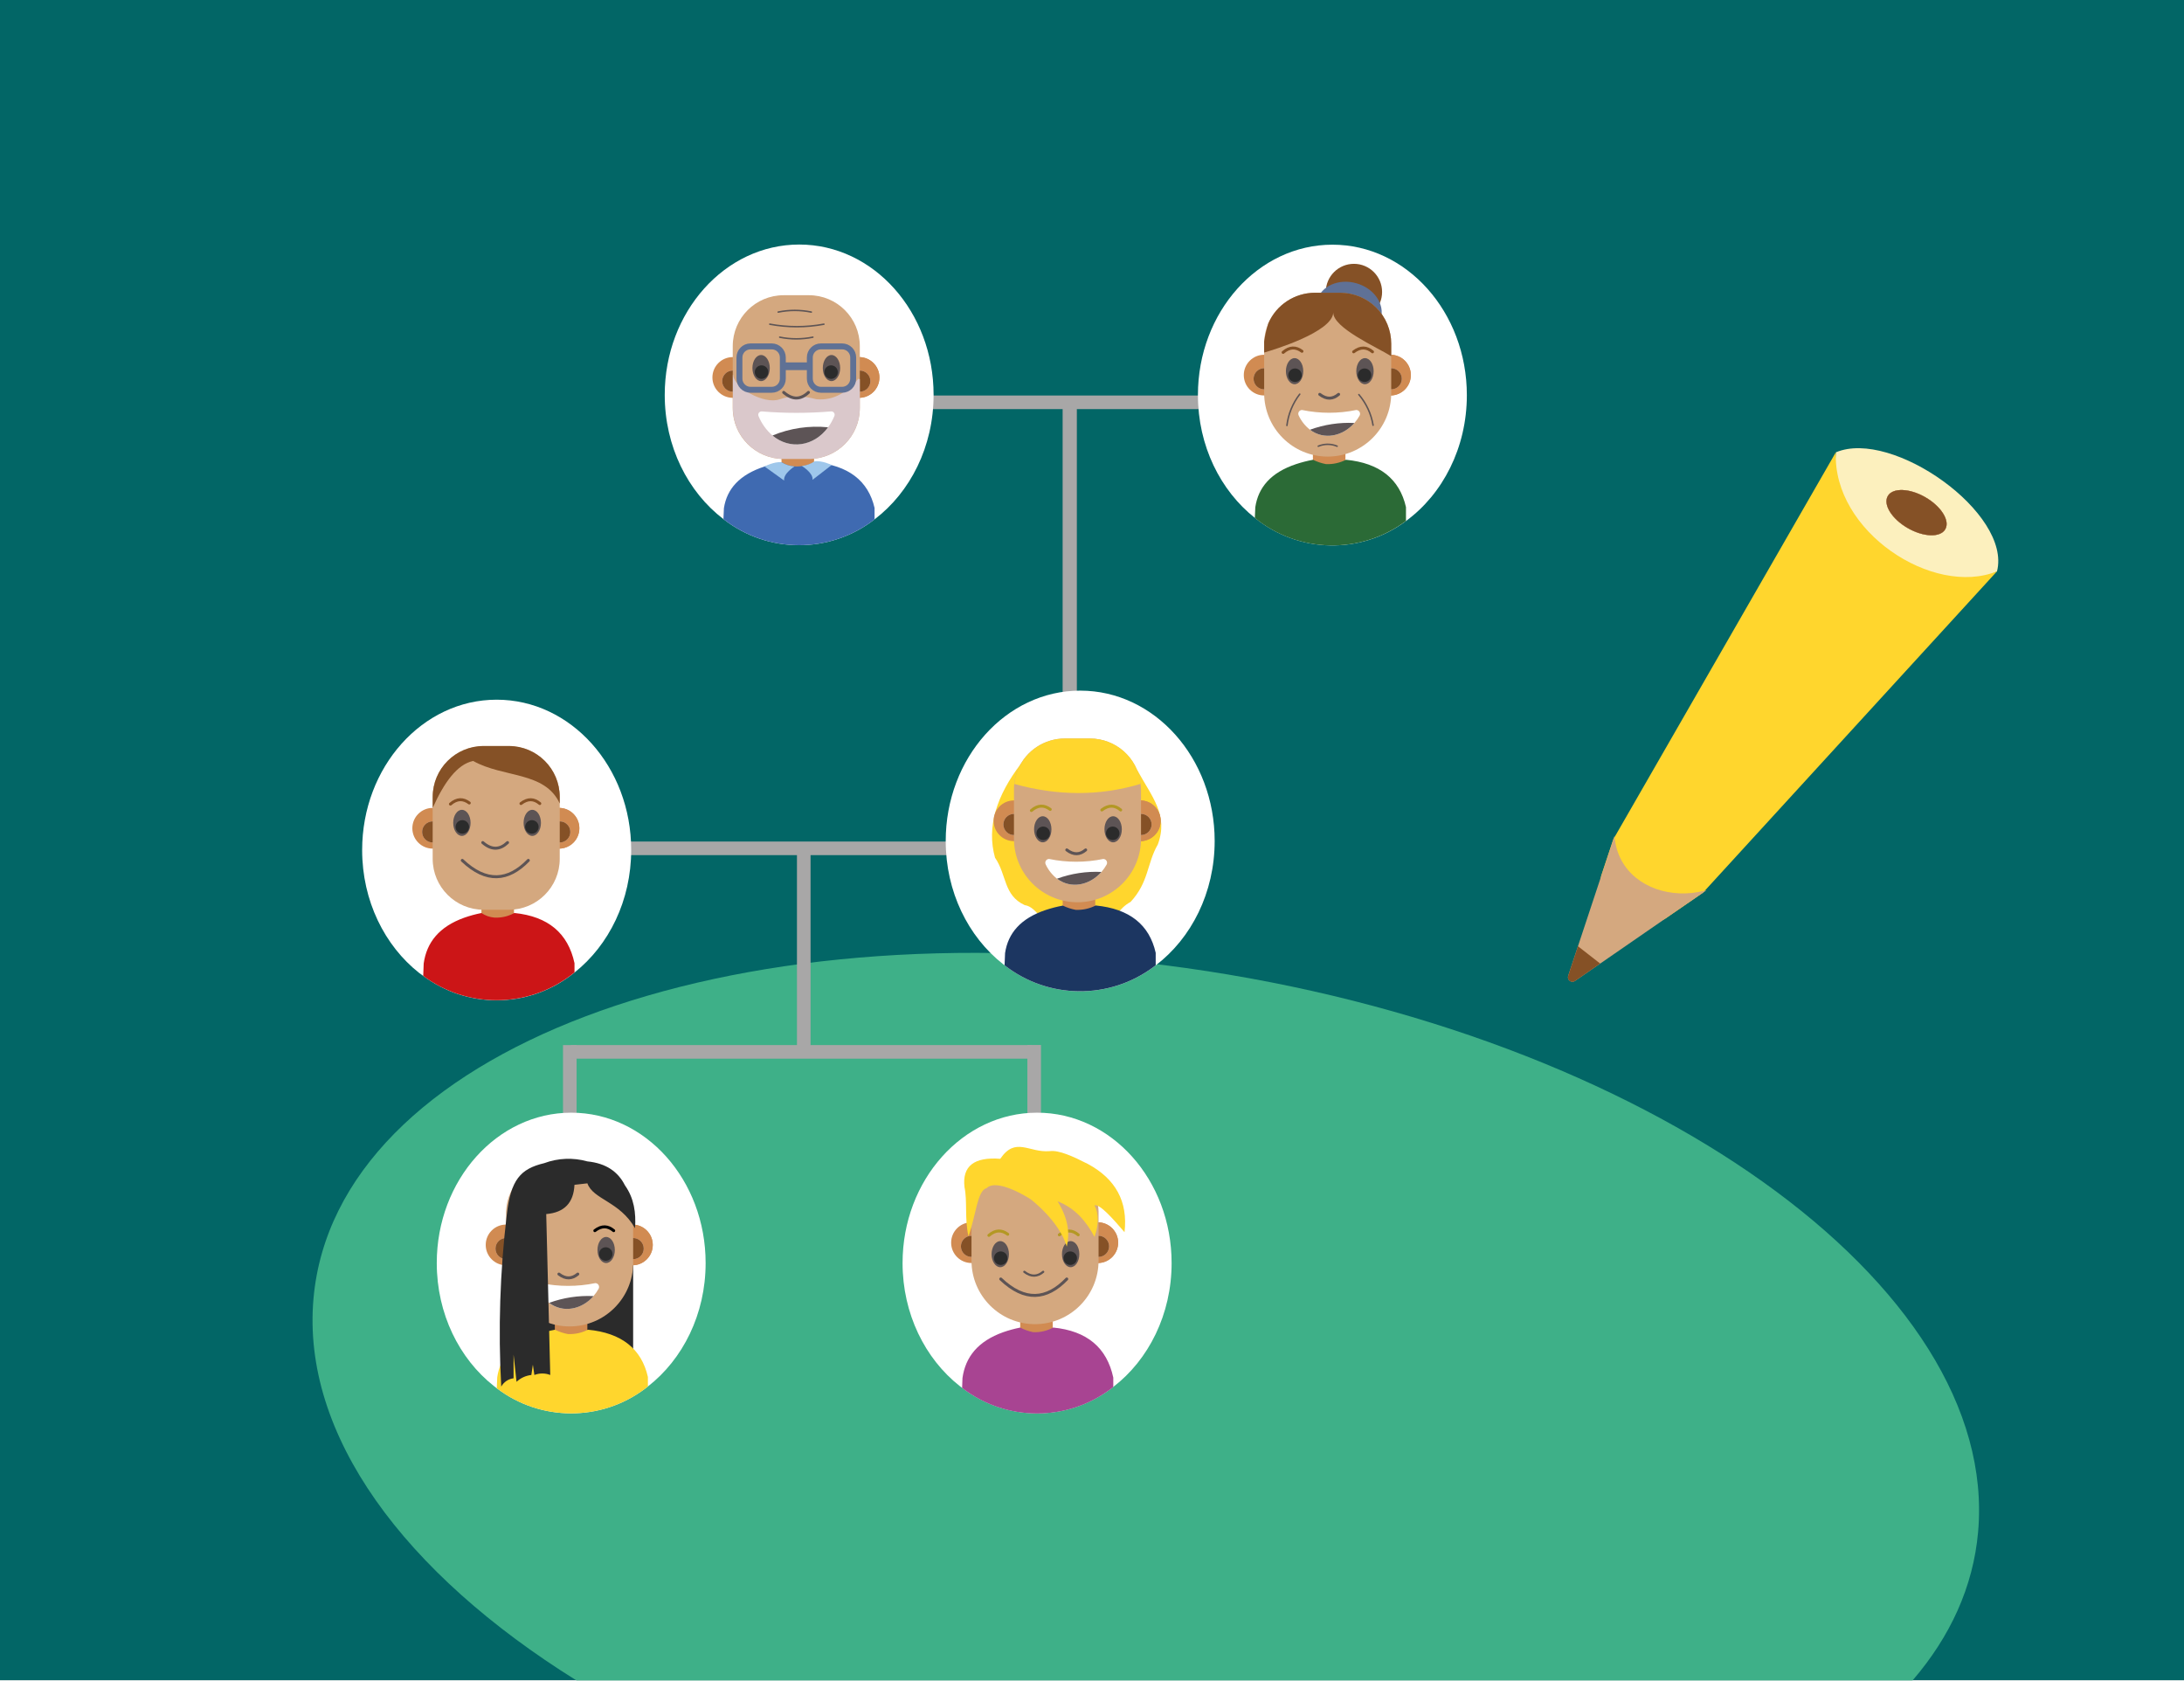
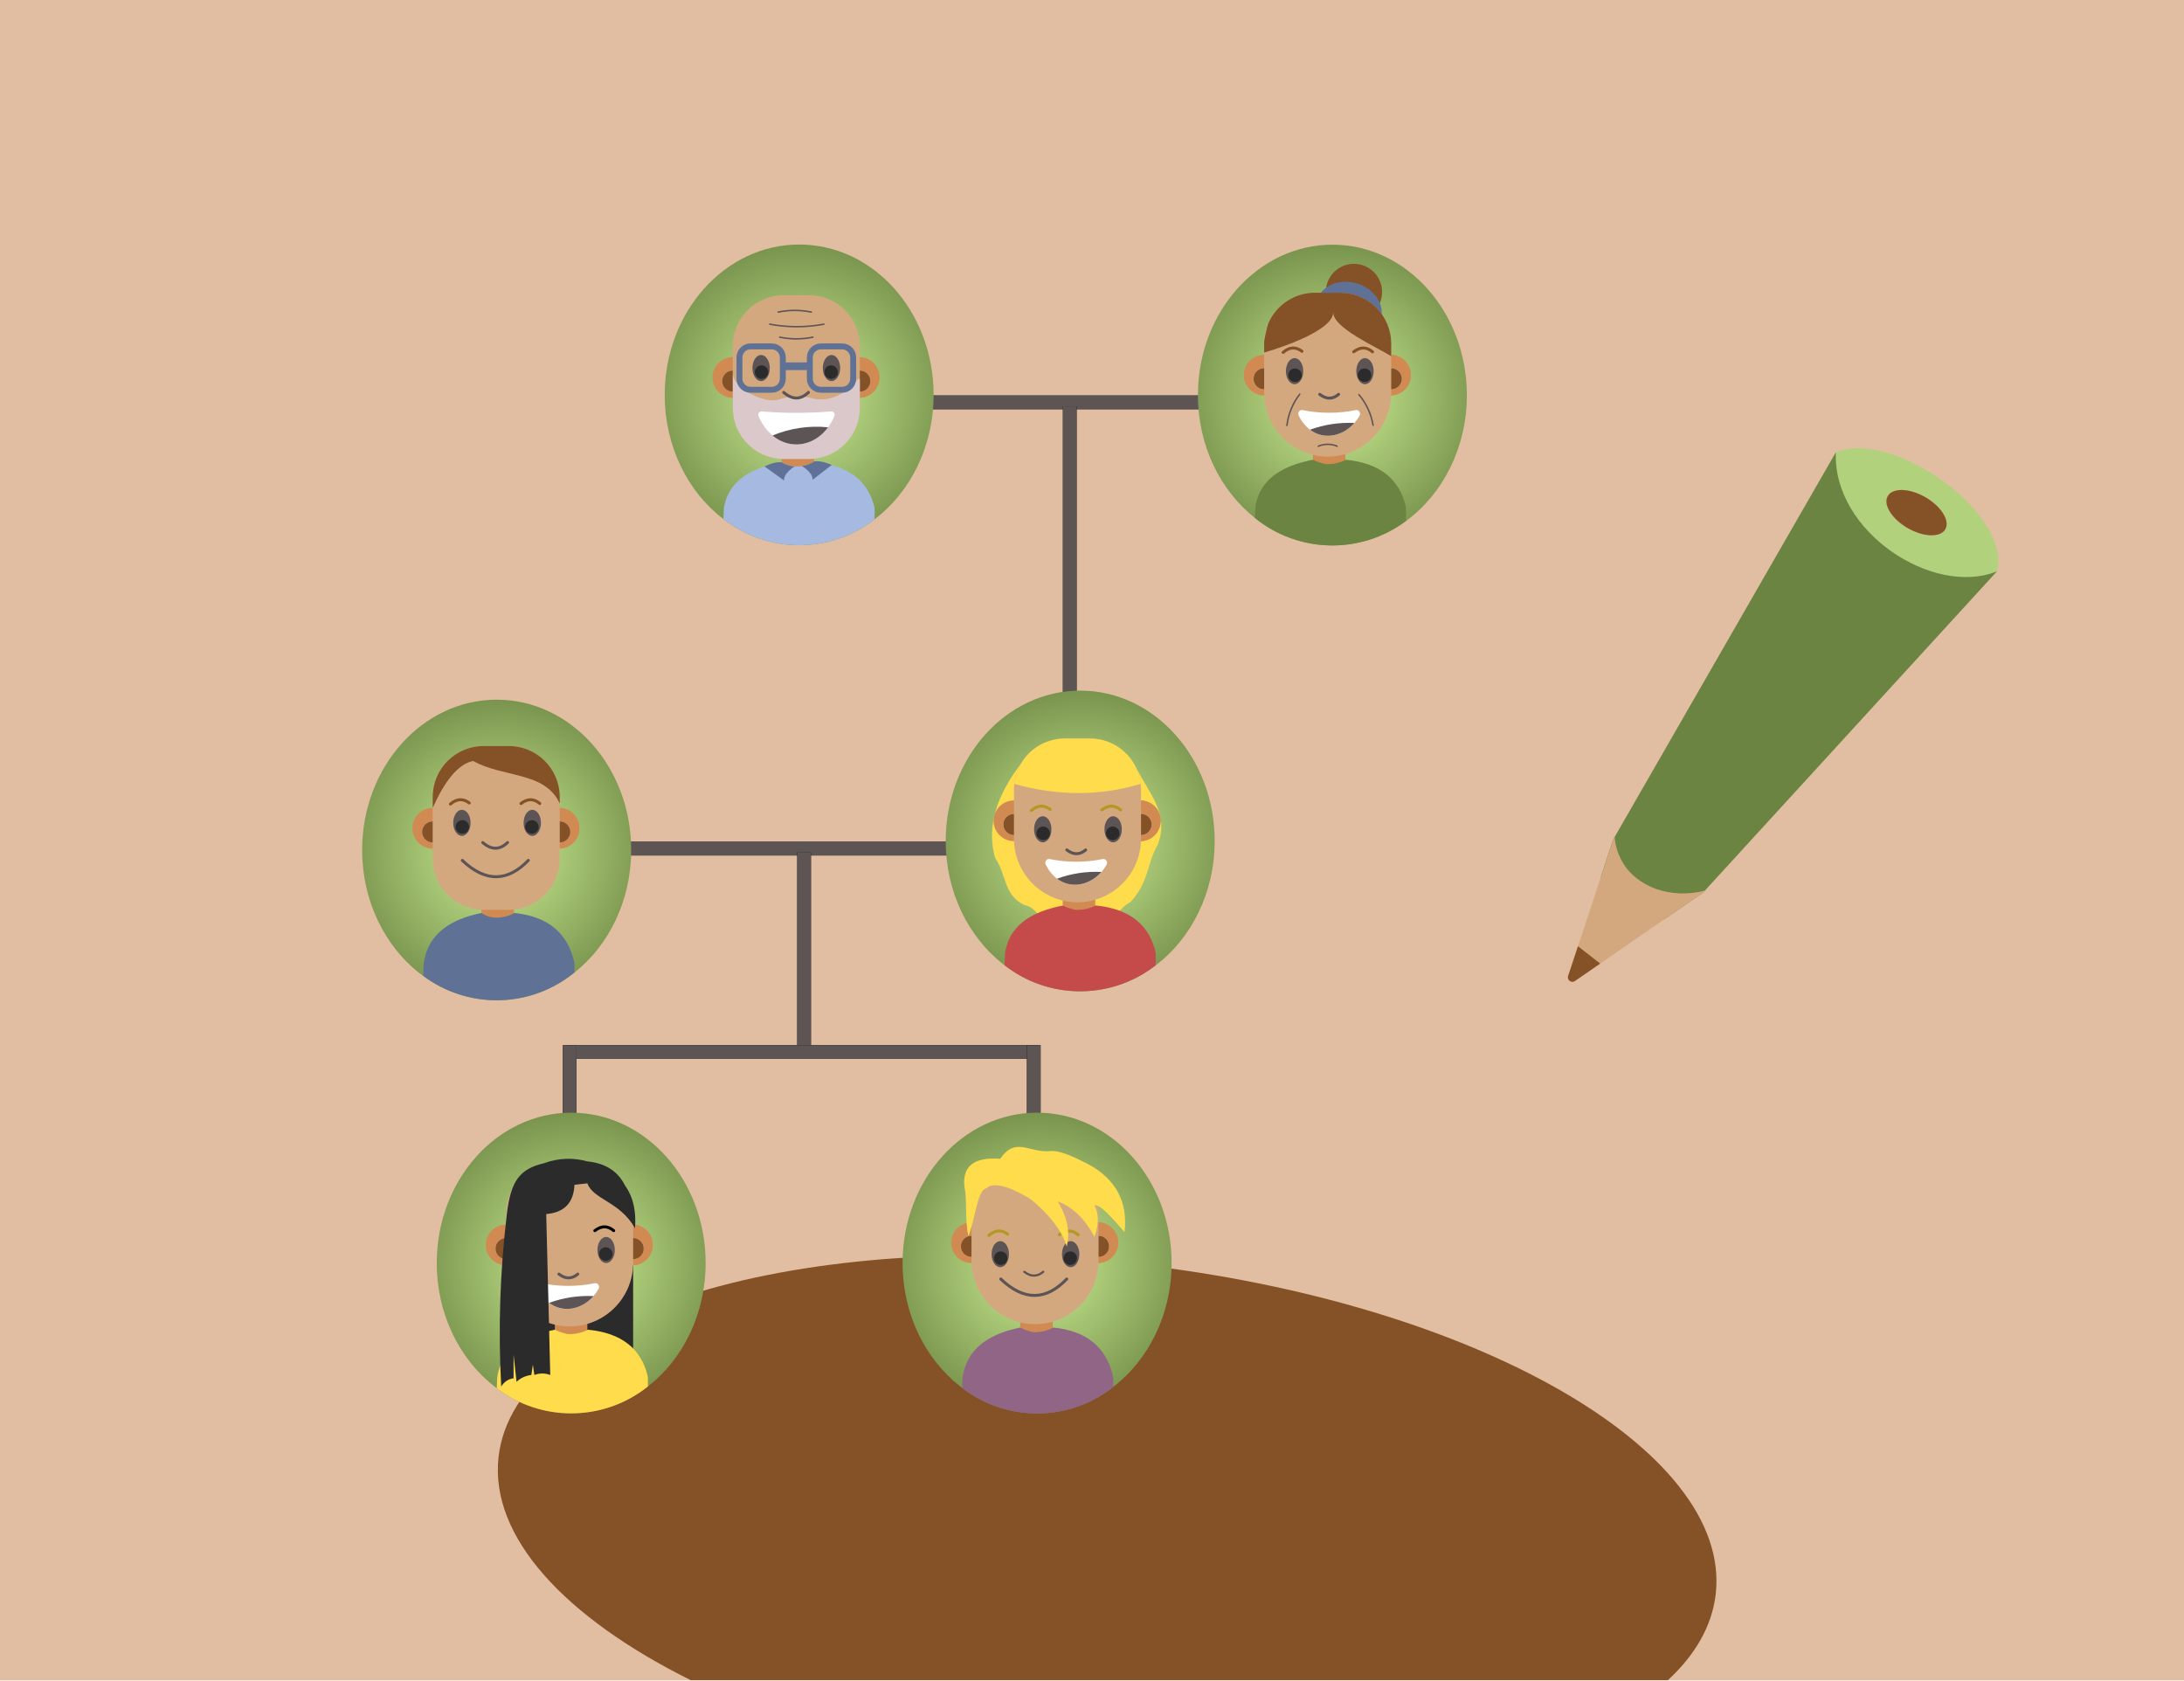
- <svg xmlns="http://www.w3.org/2000/svg" id="fda883bc-c050-4bc1-b500-dab132ead8b1" data-name="FamilyTree" viewBox="0 0 737.01 566.93">
-   <g id="b47a5b7b-1d94-4598-b896-1ae13f50b72b" data-name="Layer 12">
-     <rect width="737.01" height="566.93" fill="#026666" />
-     <path d="M667.52,517c-1.65,18.43-9.38,35.23-22.1,50H194.51c-58.1-36.19-92.84-82.84-88.71-128.93,7.48-83.35,139.29-133.24,294.4-111.44S675,433.62,667.52,517Z" fill="#3eb088" />
+ <svg xmlns="http://www.w3.org/2000/svg" xmlns:xlink="http://www.w3.org/1999/xlink" id="badfea47-68b4-417b-a4e0-c97c105ce187" data-name="FamilyTree" viewBox="0 0 737.01 566.93">
+   <defs>
+     <radialGradient id="b4548bc4-32fe-428d-8d39-9e0b92c64423" cx="270.11" cy="133.69" r="60.25" gradientUnits="userSpaceOnUse">
+       <stop offset="0.28" stop-color="#b1d17d" />
+       <stop offset="1" stop-color="#6b8441" />
+     </radialGradient>
+     <radialGradient id="abeeb8be-d0e6-411e-ad78-456b247bf295" cx="450.02" cy="133.79" r="60.26" xlink:href="#b4548bc4-32fe-428d-8d39-9e0b92c64423" />
+     <radialGradient id="b501e94b-9a2d-4c02-8a13-83ab285b7b64" cx="364.96" cy="284.21" r="60.26" xlink:href="#b4548bc4-32fe-428d-8d39-9e0b92c64423" />
+     <radialGradient id="e3ecaebe-3403-4fe6-a34c-543ef65489fc" cx="168.04" cy="287.22" r="60.26" xlink:href="#b4548bc4-32fe-428d-8d39-9e0b92c64423" />
+     <radialGradient id="a507fdda-56c7-4429-beaa-abf152cd292e" cx="193.17" cy="426.62" r="60.26" xlink:href="#b4548bc4-32fe-428d-8d39-9e0b92c64423" />
+     <radialGradient id="f5c2ada9-a33e-46fc-8376-a13c535dfeed" cx="350.42" cy="426.62" r="60.26" xlink:href="#b4548bc4-32fe-428d-8d39-9e0b92c64423" />
+   </defs>
+   <g id="b9973af3-1556-4341-9f96-1354c5d66835" data-name="Layer 12">
+     <rect width="737.01" height="566.93" fill="#d18b52" opacity="0.5" />
+     <path d="M579,537.76c-1.21,10.76-6.86,20.57-16.16,29.17H233.1c-42.48-21.13-67.88-48.37-64.86-75.28,5.47-48.67,101.84-77.8,215.25-65.07S584.41,489.09,579,537.76Z" fill="#855126" />
  </g>
-   <g id="be9b2ec0-dec4-4896-b5dd-b7014a77ef13" data-name="Layer 11">
-     <rect x="358.69" y="137.1" width="4.62" height="147.92" fill="#fff" />
+   <g id="b485e255-3128-44b4-811c-2776ad32e25c" data-name="Layer 11">
+     <rect x="295.13" y="133.45" width="147.92" height="4.62" />
+     <rect x="295.13" y="133.45" width="147.92" height="4.62" fill="#5d5454" />
+     <rect x="358.69" y="137.1" width="4.62" height="147.92" />
    <rect x="358.69" y="137.1" width="4.62" height="147.92" fill="#5d5454" />
-     <path d="M619.57,152.61c-3.72,29.78,35.85,50.72,54.34,40.16C678.91,173.19,638.57,144.61,619.57,152.61Z" fill="#fcf0be" />
-     <path d="M673.91,192.77,575.3,300.54l-.63.69L562,309.94l-11.9,6.17-11.18-9,1.39-11.54,4.08-12.31.47-.82,74.67-129.85C618.33,179.3,652.33,201.55,673.91,192.77Z" fill="#ffd62d" />
+     <rect x="205.48" y="284.03" width="147.92" height="4.62" />
+     <rect x="205.48" y="284.03" width="147.92" height="4.62" fill="#5d5454" />
+     <rect x="269.04" y="287.67" width="4.62" height="67.3" />
+     <rect x="269.04" y="287.67" width="4.62" height="67.3" fill="#5d5454" />
+     <rect x="191.18" y="352.66" width="158.79" height="4.62" />
+     <rect x="191.18" y="352.66" width="158.79" height="4.62" fill="#5d5454" />
+     <rect x="346.54" y="352.66" width="4.62" height="67.3" />
+     <rect x="346.54" y="352.66" width="4.62" height="67.3" fill="#5d5454" />
+     <rect x="189.91" y="352.66" width="4.62" height="67.3" />
+     <rect x="189.91" y="352.66" width="4.62" height="67.3" fill="#5d5454" />
+     <path d="M619.57,152.61c-3.72,29.78,35.85,50.72,54.34,40.16C678.91,173.19,638.57,144.61,619.57,152.61Z" fill="#b1d17d" />
+     <path d="M673.91,192.77,575.3,300.54l-.63.69L562,309.94l-11.9,6.17-11.18-9,1.39-11.54,4.08-12.31.47-.82,74.67-129.85C618.33,179.3,652.33,201.55,673.91,192.77Z" fill="#6b8441" />
    <ellipse cx="646.75" cy="172.98" rx="5.99" ry="11.2" transform="translate(173.57 646.59) rotate(-60)" fill="#d4a87f" />
    <ellipse cx="646.75" cy="172.98" rx="5.99" ry="11.2" transform="translate(173.57 646.59) rotate(-60)" fill="#d4a87f" />
    <ellipse cx="646.75" cy="172.98" rx="5.99" ry="11.2" transform="translate(173.57 646.59) rotate(-60)" fill="#d4a87f" />
    <ellipse cx="646.75" cy="172.98" rx="5.99" ry="11.2" transform="translate(173.57 646.59) rotate(-60)" fill="#d4a87f" />
    <ellipse cx="646.75" cy="172.98" rx="5.99" ry="11.2" transform="translate(173.57 646.59) rotate(-60)" fill="#855126" />
    <path d="M575.87,300.4l-1.2.83L562,309.94l-22,15.19-2.36,1.63L531.49,331a1.52,1.52,0,0,1-2.31-1.71l2.52-7.6.8-2.42,7.85-23.7,4.08-12.31.43-1.29c0,.16,0,.32,0,.47,1.07,11.69,10.8,18.58,22,19a29.89,29.89,0,0,0,8.39-.9Z" fill="#d4a87f" />
    <path d="M540,325.13l-2.35,1.62L531.49,331a1.51,1.51,0,0,1-2.31-1.71l2.52-7.59.8-2.42Z" fill="#855126" />
-     <rect x="358.69" y="137.1" width="4.59" height="97.93" fill="#a8a7a7" />
-     <rect x="268.94" y="284.54" width="4.59" height="68.95" fill="#a8a7a7" />
-     <rect x="346.7" y="352.6" width="4.59" height="97.93" fill="#a8a7a7" />
-     <rect x="189.99" y="352.64" width="4.59" height="97.93" fill="#a8a7a7" />
-     <rect x="356.67" y="76.79" width="4.59" height="117.9" transform="translate(223.23 494.71) rotate(-90)" fill="#a8a7a7" />
-     <rect x="268.08" y="277.22" width="4.59" height="155.43" transform="translate(-84.56 625.3) rotate(-90)" fill="#a8a7a7" />
-     <rect x="256.16" y="221.64" width="4.59" height="129.22" transform="translate(-27.79 544.7) rotate(-90)" fill="#a8a7a7" />
  </g>
-   <g id="a7b5294b-666a-44e3-96c0-391ca4de8974" data-name="Layer 5">
-     <path d="M315.05,133.24c0,17.47-7.9,32.88-19.92,42a41.49,41.49,0,0,1-51-.08c-12-9.14-19.81-24.5-19.81-41.92,0-28,20.32-50.73,45.39-50.73S315.05,105.22,315.05,133.24Z" fill="#fff" />
+   <g id="ac91f9ed-80b2-4030-bb3f-f16720468973" data-name="Layer 5">
+     <path d="M315.05,133.24c0,17.47-7.9,32.88-19.92,42a41.49,41.49,0,0,1-51-.08c-12-9.14-19.81-24.5-19.81-41.92,0-28,20.32-50.73,45.39-50.73S315.05,105.22,315.05,133.24Z" fill="url(#b4548bc4-32fe-428d-8d39-9e0b92c64423)" />
    <rect x="263.73" y="153.43" width="10.98" height="6.04" fill="#d18b52" />
    <circle cx="247.28" cy="127.36" r="6.87" fill="#d18b52" />
    <circle cx="289.9" cy="127.36" r="6.87" fill="#d18b52" />
    <circle cx="289.9" cy="127.36" r="6.87" fill="#d18b52" />
    <circle cx="247.28" cy="128.6" r="3.57" fill="#dac8cb" />
    <circle cx="247.28" cy="128.6" r="3.57" fill="#855126" />
    <circle cx="290.15" cy="128.6" r="3.57" fill="#dac8cb" />
    <circle cx="290.15" cy="128.6" r="3.57" fill="#855126" />
    <rect x="247.27" y="99.61" width="42.88" height="55.25" rx="17.19" fill="#d4a87f" />
    <path d="M290.15,127.94v9.73A17.19,17.19,0,0,1,273,154.86h-8.5a17.19,17.19,0,0,1-17.19-17.19V126.56l.11-.11c0,4.17,10.39,10.21,15.74,8.26,3.54-1.25,7.65-1.26,12.35,0,6.18.54,10.44-2.63,14.13-6.9Z" fill="#dac8cb" />
    <ellipse cx="256.84" cy="124.19" rx="2.93" ry="4.4" fill="#5d5455" />
    <ellipse cx="280.59" cy="124.19" rx="2.93" ry="4.4" fill="#5d5455" />
    <rect x="249.53" y="116.88" width="14.64" height="14.64" rx="3.74" fill="none" stroke="#5f7195" stroke-miterlimit="10" stroke-width="2" />
    <rect x="273.28" y="116.88" width="14.64" height="14.64" rx="3.74" fill="none" stroke="#5f7195" stroke-miterlimit="10" stroke-width="2" />
    <rect x="265.16" y="123.28" width="7.11" height="0.6" fill="none" stroke="#5f7195" stroke-miterlimit="10" stroke-width="2" />
    <path d="M264.46,132.4c3.05,2.65,5.82,2.41,8.36,0" fill="none" stroke="#5d5455" stroke-linecap="round" stroke-miterlimit="10" />
    <path d="M263.12,113.77a27.92,27.92,0,0,0,11.2,0" fill="none" stroke="#5d5455" stroke-linecap="round" stroke-miterlimit="10" stroke-width="0.5" />
    <path d="M259.77,109.39a49.94,49.94,0,0,0,18.26,0" fill="none" stroke="#5d5455" stroke-linecap="round" stroke-miterlimit="10" stroke-width="0.5" />
    <path d="M262.6,105.3a27.87,27.87,0,0,1,11.19,0" fill="none" stroke="#5d5455" stroke-linecap="round" stroke-miterlimit="10" stroke-width="0.5" />
    <path d="M281.58,140.35a17.84,17.84,0,0,1-2.14,3.83c-4.73,6.48-12.89,7.68-18.76,2.77a17.53,17.53,0,0,1-4.72-6.57,1.13,1.13,0,0,1,1.13-1.56,141.13,141.13,0,0,0,23.35,0A1.12,1.12,0,0,1,281.58,140.35Z" fill="#fff" />
    <circle cx="256.99" cy="125.56" r="2.28" fill="#2b2b2b" />
    <circle cx="280.46" cy="125.56" r="2.28" fill="#2b2b2b" />
    <path d="M279.44,144.18c-4.73,6.48-12.89,7.68-18.76,2.77A38.67,38.67,0,0,1,279.44,144.18Z" fill="#5d5456" />
-     <path d="M295.13,171.39v3.85a41.49,41.49,0,0,1-51-.08l.16-3.69c1-6.47,5.24-11.32,13.74-14.07a44.19,44.19,0,0,1,5.74-1.42,9.7,9.7,0,0,0,4.37,1.41h0a13.91,13.91,0,0,0,6.76-1.42C286.25,157,293,162.18,295.13,171.39Z" fill="#3f6ab1" />
-     <path d="M264.62,162.15,258,157.4s3.23-1.72,5.74-1.42a9.7,9.7,0,0,0,4.37,1.41h0S264.24,159.81,264.62,162.15Z" fill="#9ec7eb" />
-     <path d="M274.2,161.9l6.47-5s-3.29-1.61-5.79-1.22a9.74,9.74,0,0,1-4.31,1.55h0S274.5,159.55,274.2,161.9Z" fill="#9ec7eb" />
+     <path d="M295.13,171.39v3.85a41.49,41.49,0,0,1-51-.08l.16-3.69c1-6.47,5.24-11.32,13.74-14.07a44.19,44.19,0,0,1,5.74-1.42,9.7,9.7,0,0,0,4.37,1.41h0a13.91,13.91,0,0,0,6.76-1.42C286.25,157,293,162.18,295.13,171.39Z" fill="#a6bae1" />
+     <path d="M264.62,162.15,258,157.4s3.23-1.72,5.74-1.42a9.7,9.7,0,0,0,4.37,1.41h0S264.24,159.81,264.62,162.15Z" fill="#5f7196" />
+     <path d="M274.2,161.9l6.47-5s-3.29-1.61-5.79-1.22a9.74,9.74,0,0,1-4.31,1.55h0S274.5,159.55,274.2,161.9Z" fill="#5f7196" />
  </g>
-   <g id="ff335383-f651-464f-85b5-b37fdfcb04c2" data-name="Layer 6">
-     <path d="M495,133.35c0,17.74-8.15,33.36-20.5,42.42a41.49,41.49,0,0,1-51-1c-11.64-9.18-19.25-24.33-19.25-41.47,0-28,20.33-50.74,45.39-50.74S495,105.32,495,133.35Z" fill="#fff" />
+   <g id="ec9dc159-c320-4598-bc13-042abf8eff88" data-name="Layer 6">
+     <path d="M495,133.35c0,17.74-8.15,33.36-20.5,42.42a41.49,41.49,0,0,1-51-1c-11.64-9.18-19.25-24.33-19.25-41.47,0-28,20.33-50.74,45.39-50.74S495,105.32,495,133.35Z" fill="url(#abeeb8be-d0e6-411e-ad78-456b247bf295)" />
    <rect x="443.05" y="152.64" width="10.98" height="6.04" fill="#d18b52" />
    <circle cx="426.6" cy="126.57" r="6.87" fill="#d18b52" />
    <circle cx="469.23" cy="126.57" r="6.87" fill="#d18b52" />
    <circle cx="469.23" cy="126.57" r="6.87" fill="#d18b52" />
    <circle cx="426.6" cy="127.81" r="3.57" fill="#dac8cb" />
    <circle cx="426.6" cy="127.81" r="3.57" fill="#855126" />
    <circle cx="469.48" cy="127.81" r="3.57" fill="#dac8cb" />
    <circle cx="469.48" cy="127.81" r="3.57" fill="#855126" />
    <circle cx="456.9" cy="98.52" r="9.5" fill="#855126" />
    <ellipse cx="455.2" cy="104.44" rx="9.22" ry="11.2" transform="translate(230.06 513.62) rotate(-74.1)" fill="#5f7196" />
    <path d="M469.48,116v16.62a21.44,21.44,0,0,1-42.88,0V116c0-.23,0-.47,0-.7a16.91,16.91,0,0,1,1.4-6.16,17.19,17.19,0,0,1,15.77-10.33h8.5A17.19,17.19,0,0,1,469.48,116Z" fill="#d4a87f" />
    <path d="M445.36,133.06c2.32,1.79,4.43,1.64,6.37,0" fill="none" stroke="#5d5455" stroke-linecap="round" stroke-miterlimit="10" />
    <path d="M444.86,150.56a8.22,8.22,0,0,1,6.37,0" fill="none" stroke="#5d5455" stroke-linecap="round" stroke-miterlimit="10" stroke-width="0.5" />
    <path d="M456.8,118.71c2.32-1.79,4.43-1.63,6.36,0" fill="none" stroke="#855125" stroke-linecap="round" stroke-miterlimit="10" />
    <path d="M433,118.9c2.22-1.92,4.33-1.89,6.36-.37" fill="none" stroke="#855125" stroke-linecap="round" stroke-miterlimit="10" />
    <path d="M463.36,143.48a21.42,21.42,0,0,0-4.8-10.34" fill="none" stroke="#5d5455" stroke-linecap="round" stroke-miterlimit="10" stroke-width="0.5" />
    <path d="M434.28,143.56A21.52,21.52,0,0,1,438.61,133" fill="none" stroke="#5d5455" stroke-linecap="round" stroke-miterlimit="10" stroke-width="0.5" />
-     <path d="M474.46,171.12v4.65a41.49,41.49,0,0,1-51-1l.15-3.62c1-6.69,5.24-11.7,13.74-14.54a42.41,42.41,0,0,1,5.74-1.47,17.24,17.24,0,0,0,4.37,1.46h0a13.55,13.55,0,0,0,6.76-1.47C465.58,156.25,472.29,161.6,474.46,171.12Z" fill="#2b6a36" />
+     <path d="M474.46,171.12v4.65a41.49,41.49,0,0,1-51-1l.15-3.62c1-6.69,5.24-11.7,13.74-14.54a42.41,42.41,0,0,1,5.74-1.47,17.24,17.24,0,0,0,4.37,1.46h0a13.55,13.55,0,0,0,6.76-1.47C465.58,156.25,472.29,161.6,474.46,171.12Z" fill="#6b8441" />
    <ellipse cx="436.87" cy="125.24" rx="2.93" ry="4.4" fill="#5d5455" />
    <ellipse cx="460.62" cy="125.24" rx="2.93" ry="4.4" fill="#5d5455" />
    <circle cx="437.02" cy="126.6" r="2.28" fill="#2b2b2b" />
    <circle cx="460.49" cy="126.6" r="2.28" fill="#2b2b2b" />
    <path d="M469.48,116v4.19c-4.91-3.07-19.56-9.53-19.56-14.72-.3,6.58-20.21,12.59-23.32,13.49v-3c0-.23,0-.47,0-.7a40.82,40.82,0,0,1,1.4-6.16,17.19,17.19,0,0,1,15.77-10.33h8.5A17.19,17.19,0,0,1,469.48,116Z" fill="#855126" />
    <path d="M458.8,140.26a13.76,13.76,0,0,1-1.74,2.46c-4,4.56-10.29,5.83-15,2.28a13.18,13.18,0,0,1-3.83-4.86,1.27,1.27,0,0,1,1.16-1.8,45.25,45.25,0,0,0,18.29,0A1.29,1.29,0,0,1,458.8,140.26Z" fill="#fff" />
    <path d="M457.06,142.72c-4,4.56-10.29,5.83-15,2.28A38.31,38.31,0,0,1,457.06,142.72Z" fill="#5d5456" />
  </g>
-   <g id="b335c0ed-2115-4365-8dfd-6385e65391e8" data-name="Layer 7">
-     <path d="M409.9,283.77c0,17.44-7.87,32.82-19.87,41.94-.21.17-.42.32-.63.48A41.45,41.45,0,0,1,339,325.7c-.21-.14-.41-.3-.61-.46-11.64-9.18-19.25-24.33-19.25-41.47,0-28,20.33-50.74,45.39-50.74S409.9,255.74,409.9,283.77Z" fill="#fff" />
-     <path d="M344.53,257.7c-8.23,10.75-11.65,21.33-8.75,31.7,4,5.8,2.82,12.67,10,16,4.47.65,5.23,6.89,13.53,8l12.64-.77c4.72-2.64,5.49-6.12,9.57-8.3,6.18-6.64,5.49-13,9.2-19.4,3.68-10-2.06-16.08-6.89-25Z" fill="#ffd62d" />
+   <g id="a1c299dd-c3f3-4f6b-abe8-47cee1a2551c" data-name="Layer 7">
+     <path d="M409.9,283.77c0,17.44-7.87,32.82-19.87,41.94-.21.17-.42.32-.63.48A41.45,41.45,0,0,1,339,325.7c-.21-.14-.41-.3-.61-.46-11.64-9.18-19.25-24.33-19.25-41.47,0-28,20.33-50.74,45.39-50.74S409.9,255.74,409.9,283.77Z" fill="url(#b501e94b-9a2d-4c02-8a13-83ab285b7b64)" />
+     <path d="M344.53,257.7c-8.23,10.75-11.65,21.33-8.75,31.7,4,5.8,2.82,12.67,10,16,4.47.65,5.23,6.89,13.53,8l12.64-.77c4.72-2.64,5.49-6.12,9.57-8.3,6.18-6.64,5.49-13,9.2-19.4,3.68-10-2.06-16.08-6.89-25Z" fill="#ffdc4b" />
    <rect x="358.62" y="303.02" width="10.98" height="6.04" fill="#d18b52" />
    <circle cx="342.17" cy="276.95" r="6.87" fill="#d18b52" />
    <circle cx="384.8" cy="276.95" r="6.87" fill="#d18b52" />
    <circle cx="384.8" cy="276.95" r="6.87" fill="#d18b52" />
    <circle cx="342.17" cy="278.19" r="3.57" fill="#dac8cb" />
    <circle cx="342.17" cy="278.19" r="3.57" fill="#855126" />
    <circle cx="385.05" cy="278.19" r="3.57" fill="#dac8cb" />
    <circle cx="385.05" cy="278.19" r="3.57" fill="#855126" />
    <path d="M385.05,266.39V283a21.44,21.44,0,0,1-42.88,0V266.39c0-.23,0-.47,0-.7a11.52,11.52,0,0,1,.09-1.17,16.78,16.78,0,0,1,1.31-5,17.19,17.19,0,0,1,15.77-10.33h8.5a17.18,17.18,0,0,1,17,15A16.08,16.08,0,0,1,385.05,266.39Z" fill="#d4a87f" />
-     <path d="M384.9,264.18l-.1.34c-13.92,4.18-28.1,4-42.52,0a16.78,16.78,0,0,1,1.31-5,17.19,17.19,0,0,1,15.77-10.33h8.5A17.18,17.18,0,0,1,384.9,264.18Z" fill="#ffd62d" />
-     <path d="M390,321.5v4.21c-.21.17-.42.32-.63.48A41.45,41.45,0,0,1,339,325.7l.17-4.12c1-6.69,5.24-11.7,13.74-14.54a42.41,42.41,0,0,1,5.74-1.47A17.24,17.24,0,0,0,363,307h0a13.55,13.55,0,0,0,6.76-1.47C381.15,306.63,387.86,312,390,321.5Z" fill="#1c3661" />
+     <path d="M384.9,264.18l-.1.34c-13.92,4.18-28.1,4-42.52,0a16.78,16.78,0,0,1,1.31-5,17.19,17.19,0,0,1,15.77-10.33h8.5A17.18,17.18,0,0,1,384.9,264.18Z" fill="#ffdc4b" />
+     <path d="M390,321.5v4.21c-.21.17-.42.32-.63.48A41.45,41.45,0,0,1,339,325.7l.17-4.12c1-6.69,5.24-11.7,13.74-14.54a42.41,42.41,0,0,1,5.74-1.47A17.24,17.24,0,0,0,363,307h0a13.55,13.55,0,0,0,6.76-1.47C381.15,306.63,387.86,312,390,321.5Z" fill="#c54b4b" />
    <path d="M371.82,273.3c2.32-1.79,4.43-1.64,6.36,0" fill="none" stroke="#b39824" stroke-linecap="round" stroke-miterlimit="10" />
    <path d="M348.05,273.48c2.22-1.92,4.33-1.89,6.36-.37" fill="none" stroke="#b39824" stroke-linecap="round" stroke-miterlimit="10" />
    <ellipse cx="351.89" cy="279.82" rx="2.93" ry="4.4" fill="#5d5455" />
    <ellipse cx="375.64" cy="279.82" rx="2.93" ry="4.4" fill="#5d5455" />
    <circle cx="352.04" cy="281.18" r="2.28" fill="#2b2b2b" />
    <circle cx="375.5" cy="281.18" r="2.28" fill="#2b2b2b" />
    <path d="M360,286.78c2.33,1.79,4.43,1.64,6.37,0" fill="none" stroke="#5d5455" stroke-linecap="round" stroke-miterlimit="10" />
    <path d="M373.43,291.75a13.76,13.76,0,0,1-1.74,2.46c-4,4.56-10.29,5.83-15,2.28a13.18,13.18,0,0,1-3.83-4.86,1.27,1.27,0,0,1,1.16-1.8,45.25,45.25,0,0,0,18.29,0A1.29,1.29,0,0,1,373.43,291.75Z" fill="#fff" />
    <path d="M371.69,294.21c-4,4.56-10.29,5.83-15,2.28A38.31,38.31,0,0,1,371.69,294.21Z" fill="#5d5456" />
  </g>
-   <g id="add20d73-d39c-415c-9855-5ed92ef9f8c0" data-name="Layer 8">
-     <path d="M213,286.79c0,17.07-7.54,32.17-19.11,41.35-.46.37-.92.73-1.39,1.07a41.43,41.43,0,0,1-49.66.09c-.46-.33-.93-.68-1.38-1-11.64-9.18-19.25-24.33-19.25-41.47,0-28,20.33-50.74,45.39-50.74S213,258.76,213,286.79Z" fill="#fff" />
+   <g id="bb48823b-1c01-4a2d-9d97-17020068bd05" data-name="Layer 8">
+     <path d="M213,286.79c0,17.07-7.54,32.17-19.11,41.35-.46.37-.92.73-1.39,1.07a41.43,41.43,0,0,1-49.66.09c-.46-.33-.93-.68-1.38-1-11.64-9.18-19.25-24.33-19.25-41.47,0-28,20.33-50.74,45.39-50.74S213,258.76,213,286.79Z" fill="url(#e3ecaebe-3403-4fe6-a34c-543ef65489fc)" />
    <rect x="162.47" y="305.54" width="10.98" height="6.04" fill="#d18b52" />
    <circle cx="146.02" cy="279.47" r="6.87" fill="#d18b52" />
    <circle cx="188.64" cy="279.47" r="6.87" fill="#d18b52" />
    <circle cx="188.64" cy="279.47" r="6.87" fill="#d18b52" />
    <circle cx="146.02" cy="280.71" r="3.57" fill="#dac8cb" />
    <circle cx="146.02" cy="280.71" r="3.57" fill="#855126" />
    <circle cx="188.89" cy="280.71" r="3.57" fill="#dac8cb" />
    <circle cx="188.89" cy="280.71" r="3.57" fill="#855126" />
    <rect x="146.01" y="251.72" width="42.88" height="55.25" rx="17.19" fill="#d4a87f" />
-     <path d="M193.87,325v3.12c-.46.37-.92.73-1.39,1.07a41.43,41.43,0,0,1-49.66.09l.16-4.19c1-7.11,5.24-12.44,13.74-15.46a42.05,42.05,0,0,1,5.74-1.56,9.13,9.13,0,0,0,4.37,1.55h0a12.78,12.78,0,0,0,6.76-1.56C185,309.22,191.7,314.9,193.87,325Z" fill="#cc1517" />
+     <path d="M193.87,325v3.12c-.46.37-.92.73-1.39,1.07a41.43,41.43,0,0,1-49.66.09l.16-4.19c1-7.11,5.24-12.44,13.74-15.46a42.05,42.05,0,0,1,5.74-1.56,9.13,9.13,0,0,0,4.37,1.55h0a12.78,12.78,0,0,0,6.76-1.56C185,309.22,191.7,314.9,193.87,325Z" fill="#5f7195" />
    <path d="M175.8,271.13c2.32-1.79,4.43-1.64,6.36,0" fill="none" stroke="#855125" stroke-linecap="round" stroke-miterlimit="10" />
    <path d="M152,271.31c2.22-1.92,4.33-1.89,6.36-.37" fill="none" stroke="#855125" stroke-linecap="round" stroke-miterlimit="10" />
    <ellipse cx="155.87" cy="277.65" rx="2.93" ry="4.4" fill="#5d5455" />
    <ellipse cx="179.62" cy="277.65" rx="2.93" ry="4.4" fill="#5d5455" />
    <circle cx="179.49" cy="279.02" r="2.28" fill="#2b2b2b" />
    <circle cx="156.02" cy="279.02" r="2.28" fill="#2b2b2b" />
    <path d="M162.91,284.3c3.06,2.65,5.82,2.42,8.37,0" fill="none" stroke="#5d5455" stroke-linecap="round" stroke-miterlimit="10" />
    <path d="M188.89,268.91v2.22c-5-10.92-19-8.62-29.22-14.37-5.28,1.1-9.71,7.05-13.65,15.84,0,0,0-.05,0-.07v-3.62a17.19,17.19,0,0,1,17.19-17.19h8.5A17.19,17.19,0,0,1,188.89,268.91Z" fill="#855126" />
    <path d="M156,290.31c8.14,7.72,15.51,7,22.29,0" fill="none" stroke="#5d5455" stroke-linecap="round" stroke-miterlimit="10" />
  </g>
-   <g id="f4211c15-21db-45b5-a1f2-def9901b27a3" data-name="Layer 9">
-     <path d="M238.12,426.18c0,17.25-7.7,32.49-19.48,41.64l-1,.78a41.45,41.45,0,0,1-50-.18l-1-.77c-11.64-9.18-19.25-24.33-19.25-41.47,0-28,20.33-50.74,45.39-50.74S238.12,398.15,238.12,426.18Z" fill="#fff" />
+   <g id="f0262539-0e5b-4dcd-a719-afb9fc338208" data-name="Layer 9">
+     <path d="M238.12,426.18c0,17.25-7.7,32.49-19.48,41.64l-1,.78a41.45,41.45,0,0,1-50-.18l-1-.77c-11.64-9.18-19.25-24.33-19.25-41.47,0-28,20.33-50.74,45.39-50.74S238.12,398.15,238.12,426.18Z" fill="url(#a507fdda-56c7-4429-beaa-abf152cd292e)" />
    <polygon points="213.66 426.42 213.66 456.46 181.99 456.46 181.99 442.17 213.66 426.42" fill="#2b2b2b" />
    <rect x="187.23" y="446.13" width="10.98" height="6.04" fill="#d18b52" />
    <circle cx="213.41" cy="420.06" r="6.87" fill="#d18b52" />
    <circle cx="213.41" cy="420.06" r="6.87" fill="#d18b52" />
    <circle cx="170.78" cy="420.06" r="6.87" fill="#d18b52" />
    <circle cx="213.66" cy="421.3" r="3.57" fill="#dac8cb" />
    <circle cx="213.66" cy="421.3" r="3.57" fill="#855126" />
    <circle cx="170.78" cy="421.3" r="3.57" fill="#dac8cb" />
    <circle cx="170.78" cy="421.3" r="3.57" fill="#855126" />
    <path d="M213.66,409.5v16.62a21.44,21.44,0,0,1-42.88,0V409.5c0-.23,0-.47,0-.7a11.52,11.52,0,0,1,.09-1.17,16.78,16.78,0,0,1,1.31-5A17.19,17.19,0,0,1,188,392.31h8.5a17.18,17.18,0,0,1,17,15A16.08,16.08,0,0,1,213.66,409.5Z" fill="#d4a87f" />
-     <path d="M218.64,464.61v3.21l-1,.78a41.45,41.45,0,0,1-50-.18l.16-3.73c1-6.68,5.24-11.7,13.74-14.54a44,44,0,0,1,5.74-1.47,17.24,17.24,0,0,0,4.37,1.46h0a13.44,13.44,0,0,0,6.76-1.47C209.76,449.75,216.47,455.09,218.64,464.61Z" fill="#ffd62d" />
+     <path d="M218.64,464.61v3.21l-1,.78a41.45,41.45,0,0,1-50-.18l.16-3.73c1-6.68,5.24-11.7,13.74-14.54a44,44,0,0,1,5.74-1.47,17.24,17.24,0,0,0,4.37,1.46h0a13.44,13.44,0,0,0,6.76-1.47C209.76,449.75,216.47,455.09,218.64,464.61Z" fill="#ffdc4b" />
    <path d="M188.61,429.9c2.33,1.79,4.43,1.63,6.37,0" fill="none" stroke="#5d5455" stroke-linecap="round" stroke-miterlimit="10" />
    <path d="M202,434.87a13.76,13.76,0,0,1-1.74,2.46c-4,4.56-10.29,5.83-15,2.28a13.18,13.18,0,0,1-3.83-4.86,1.27,1.27,0,0,1,1.16-1.8,45.25,45.25,0,0,0,18.29,0A1.29,1.29,0,0,1,202,434.87Z" fill="#fff" />
    <path d="M200.3,437.33c-4,4.56-10.29,5.83-15,2.28A38.31,38.31,0,0,1,200.3,437.33Z" fill="#5d5456" />
    <path d="M200.73,415.25c2.33-1.8,4.43-1.64,6.37,0" fill="none" stroke="#000" stroke-linecap="round" stroke-miterlimit="10" />
    <path d="M177,415.43c2.22-1.92,4.33-1.89,6.36-.37" fill="none" stroke="#855125" stroke-linecap="round" stroke-miterlimit="10" />
    <ellipse cx="180.8" cy="421.77" rx="2.93" ry="4.4" fill="#5d5455" />
    <ellipse cx="204.55" cy="421.77" rx="2.93" ry="4.4" fill="#5d5455" />
    <circle cx="180.95" cy="423.13" r="2.28" fill="#2b2b2b" />
    <circle cx="204.42" cy="423.13" r="2.28" fill="#2b2b2b" />
    <path d="M193.86,399.78c-.28,6-3.35,9.35-9.53,9.87l1.36,54.3a7.3,7.3,0,0,0-5.36,0l-.51-3.49-.51,3.49a8.62,8.62,0,0,0-5,2.3l-1-9.19v8a5.55,5.55,0,0,0-4.17,2.81A335.81,335.81,0,0,1,171,410c1.34-12,4.66-15.62,12.66-17.53a23.52,23.52,0,0,1,14.56-.59c6.34.63,10.38,3.51,12.67,8.08,3.1,4.36,3.77,9.29,3.41,14.47-5.2-9.11-14.13-9.66-16.08-15.15Z" fill="#2b2b2b" />
  </g>
-   <g id="a7a2d2bd-175e-4d58-822e-b8b6cd197d73" data-name="Layer 10">
-     <path d="M395.37,426.18c0,17.34-7.79,32.66-19.68,41.79-.27.22-.54.43-.82.63a41.43,41.43,0,0,1-50.2-.32q-.42-.3-.84-.63c-11.64-9.18-19.25-24.33-19.25-41.47,0-28,20.33-50.74,45.39-50.74S395.37,398.15,395.37,426.18Z" fill="#fff" />
+   <g id="e6c516a3-9071-4496-81b2-ffb84de5bbad" data-name="Layer 10">
+     <path d="M395.37,426.18c0,17.34-7.79,32.66-19.68,41.79-.27.22-.54.43-.82.63a41.43,41.43,0,0,1-50.2-.32q-.42-.3-.84-.63c-11.64-9.18-19.25-24.33-19.25-41.47,0-28,20.33-50.74,45.39-50.74S395.37,398.15,395.37,426.18Z" fill="url(#f5c2ada9-a33e-46fc-8376-a13c535dfeed)" />
    <rect x="344.28" y="445.37" width="10.98" height="6.04" fill="#d18b52" />
    <circle cx="327.84" cy="419.3" r="6.87" fill="#d18b52" />
    <circle cx="370.46" cy="419.3" r="6.87" fill="#d18b52" />
    <circle cx="370.46" cy="419.3" r="6.87" fill="#d18b52" />
    <circle cx="327.84" cy="420.54" r="3.57" fill="#dac8cb" />
    <circle cx="327.84" cy="420.54" r="3.57" fill="#855126" />
    <circle cx="370.71" cy="420.54" r="3.57" fill="#dac8cb" />
    <circle cx="370.71" cy="420.54" r="3.57" fill="#855126" />
    <path d="M370.72,408.74v16.62a21.44,21.44,0,0,1-42.88,0V408.74c0-.23,0-.47,0-.7a11.52,11.52,0,0,1,.09-1.17,16.78,16.78,0,0,1,1.31-5A17.19,17.19,0,0,1,345,391.55h8.5a17.18,17.18,0,0,1,17,15A16.08,16.08,0,0,1,370.72,408.74Z" fill="#d4a87f" />
-     <path d="M375.69,464.83V468c-.27.22-.54.43-.82.63a41.43,41.43,0,0,1-50.2-.32l.13-3.36c1-7.1,5.24-12.42,13.74-15.44a42.05,42.05,0,0,1,5.74-1.56,16.29,16.29,0,0,0,4.37,1.55h0a12.78,12.78,0,0,0,6.76-1.56C366.81,449.05,373.52,454.73,375.69,464.83Z" fill="#a84492" />
+     <path d="M375.69,464.83V468c-.27.22-.54.43-.82.63a41.43,41.43,0,0,1-50.2-.32l.13-3.36c1-7.1,5.24-12.42,13.74-15.44a42.05,42.05,0,0,1,5.74-1.56,16.29,16.29,0,0,0,4.37,1.55h0a12.78,12.78,0,0,0,6.76-1.56C366.81,449.05,373.52,454.73,375.69,464.83Z" fill="#906586" />
    <path d="M357.48,416.65c2.32-1.79,4.43-1.63,6.37,0" fill="none" stroke="#b39824" stroke-linecap="round" stroke-miterlimit="10" />
    <path d="M333.71,416.84c2.22-1.93,4.33-1.89,6.36-.38" fill="none" stroke="#b39824" stroke-linecap="round" stroke-miterlimit="10" />
    <ellipse cx="337.55" cy="423.18" rx="2.93" ry="4.4" fill="#5d5455" />
    <ellipse cx="361.3" cy="423.18" rx="2.93" ry="4.4" fill="#5d5455" />
    <circle cx="337.7" cy="424.54" r="2.28" fill="#2b2b2b" />
    <circle cx="361.17" cy="424.54" r="2.28" fill="#2b2b2b" />
    <path d="M345.67,429.14c2.32,1.79,4.43,1.63,6.36,0" fill="none" stroke="#5d5455" stroke-linecap="round" stroke-miterlimit="10" stroke-width="0.75" />
    <path d="M337.71,431.56c8.14,7.73,15.5,7.05,22.28,0" fill="none" stroke="#5d5455" stroke-linecap="round" stroke-miterlimit="10" />
-     <path d="M337.55,391c-8.77-.67-12.91,2.42-12.07,9.57,1,4.74,0,10.66,1.34,16.6,2.49-6.9,3-15.57,6.07-16.22,3.61-3.71,14.88,3.68,14.88,3.68s9.71,7.3,12.22,16c1-4.31.68-9.13-3.1-15.28,5.81,2.23,9.6,6.62,12.46,12,1.33-3.87,1.63-7.49,0-10.66,1.87-.4,5.95,4.23,10.13,9.07,1.21-10.4-3.08-18-12.34-23-5.06-2.59-9.84-4.77-12.93-4.34C347.18,389,342.72,383.41,337.55,391Z" fill="#ffd62d" />
+     <path d="M337.55,391c-8.77-.67-12.91,2.42-12.07,9.57,1,4.74,0,10.66,1.34,16.6,2.49-6.9,3-15.57,6.07-16.22,3.61-3.71,14.88,3.68,14.88,3.68s9.71,7.3,12.22,16c1-4.31.68-9.13-3.1-15.28,5.81,2.23,9.6,6.62,12.46,12,1.33-3.87,1.63-7.49,0-10.66,1.87-.4,5.95,4.23,10.13,9.07,1.21-10.4-3.08-18-12.34-23-5.06-2.59-9.84-4.77-12.93-4.34C347.18,389,342.72,383.41,337.55,391Z" fill="#ffdc4b" />
  </g>
</svg>
